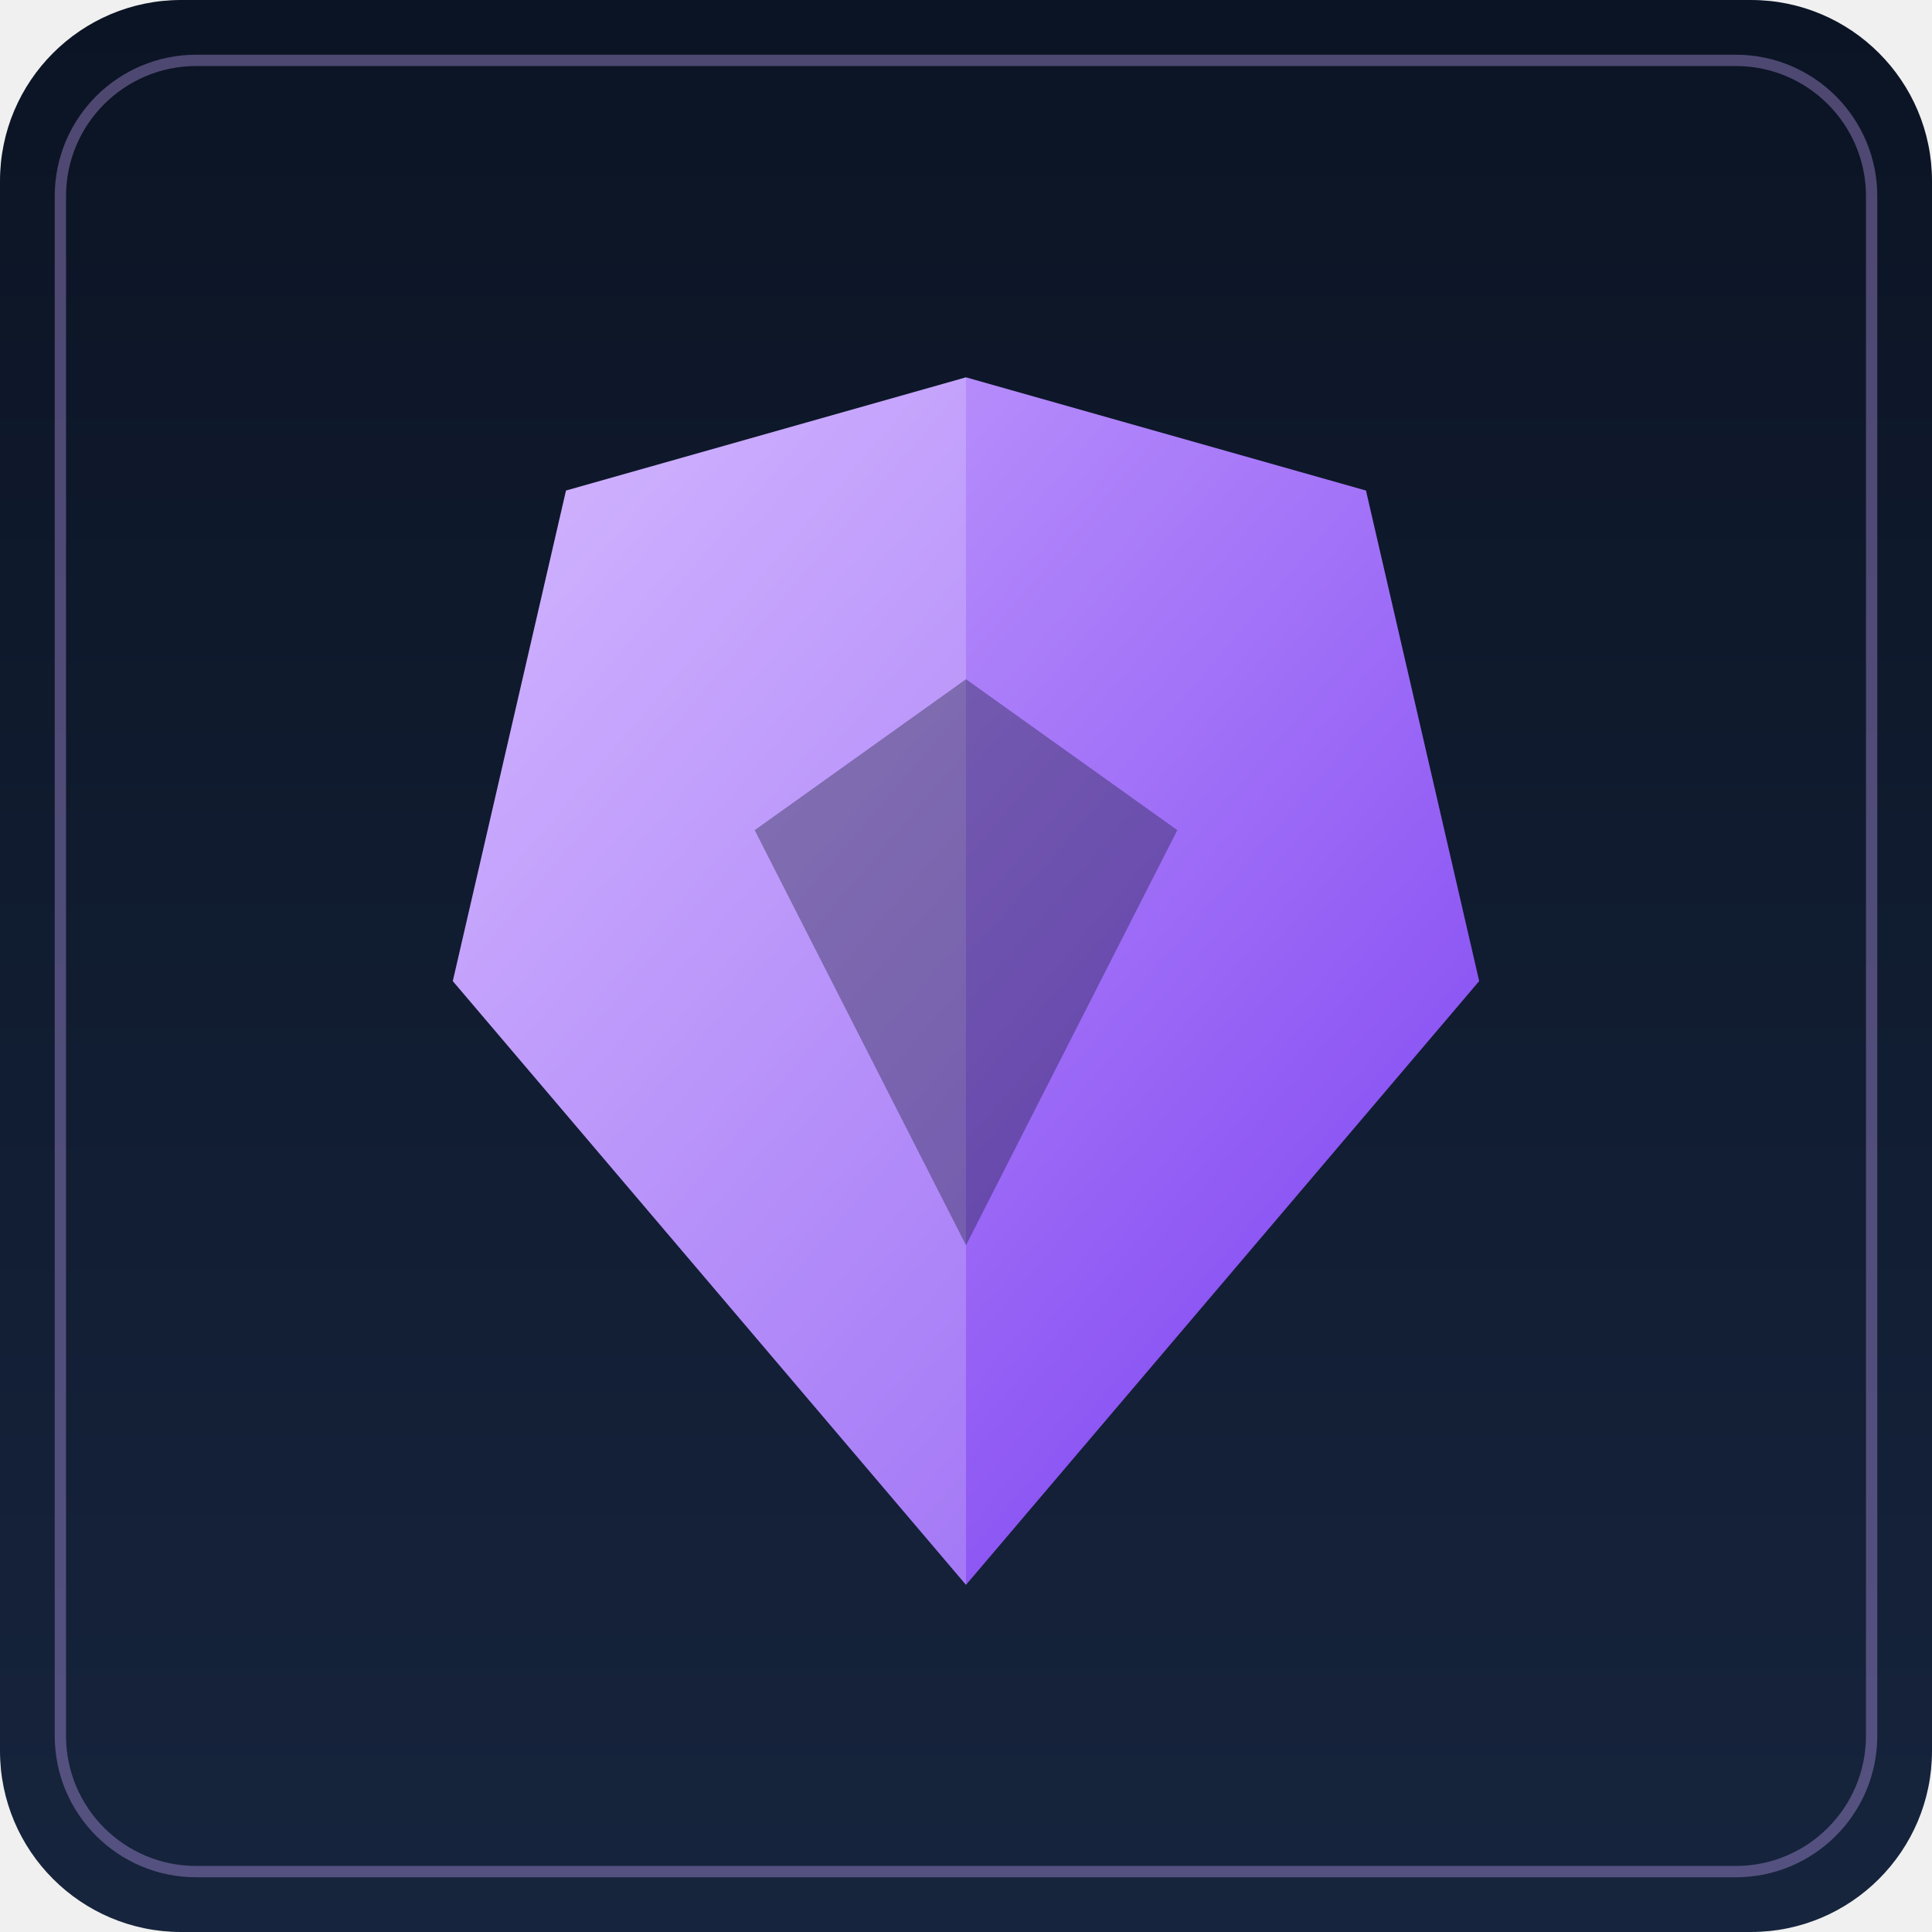
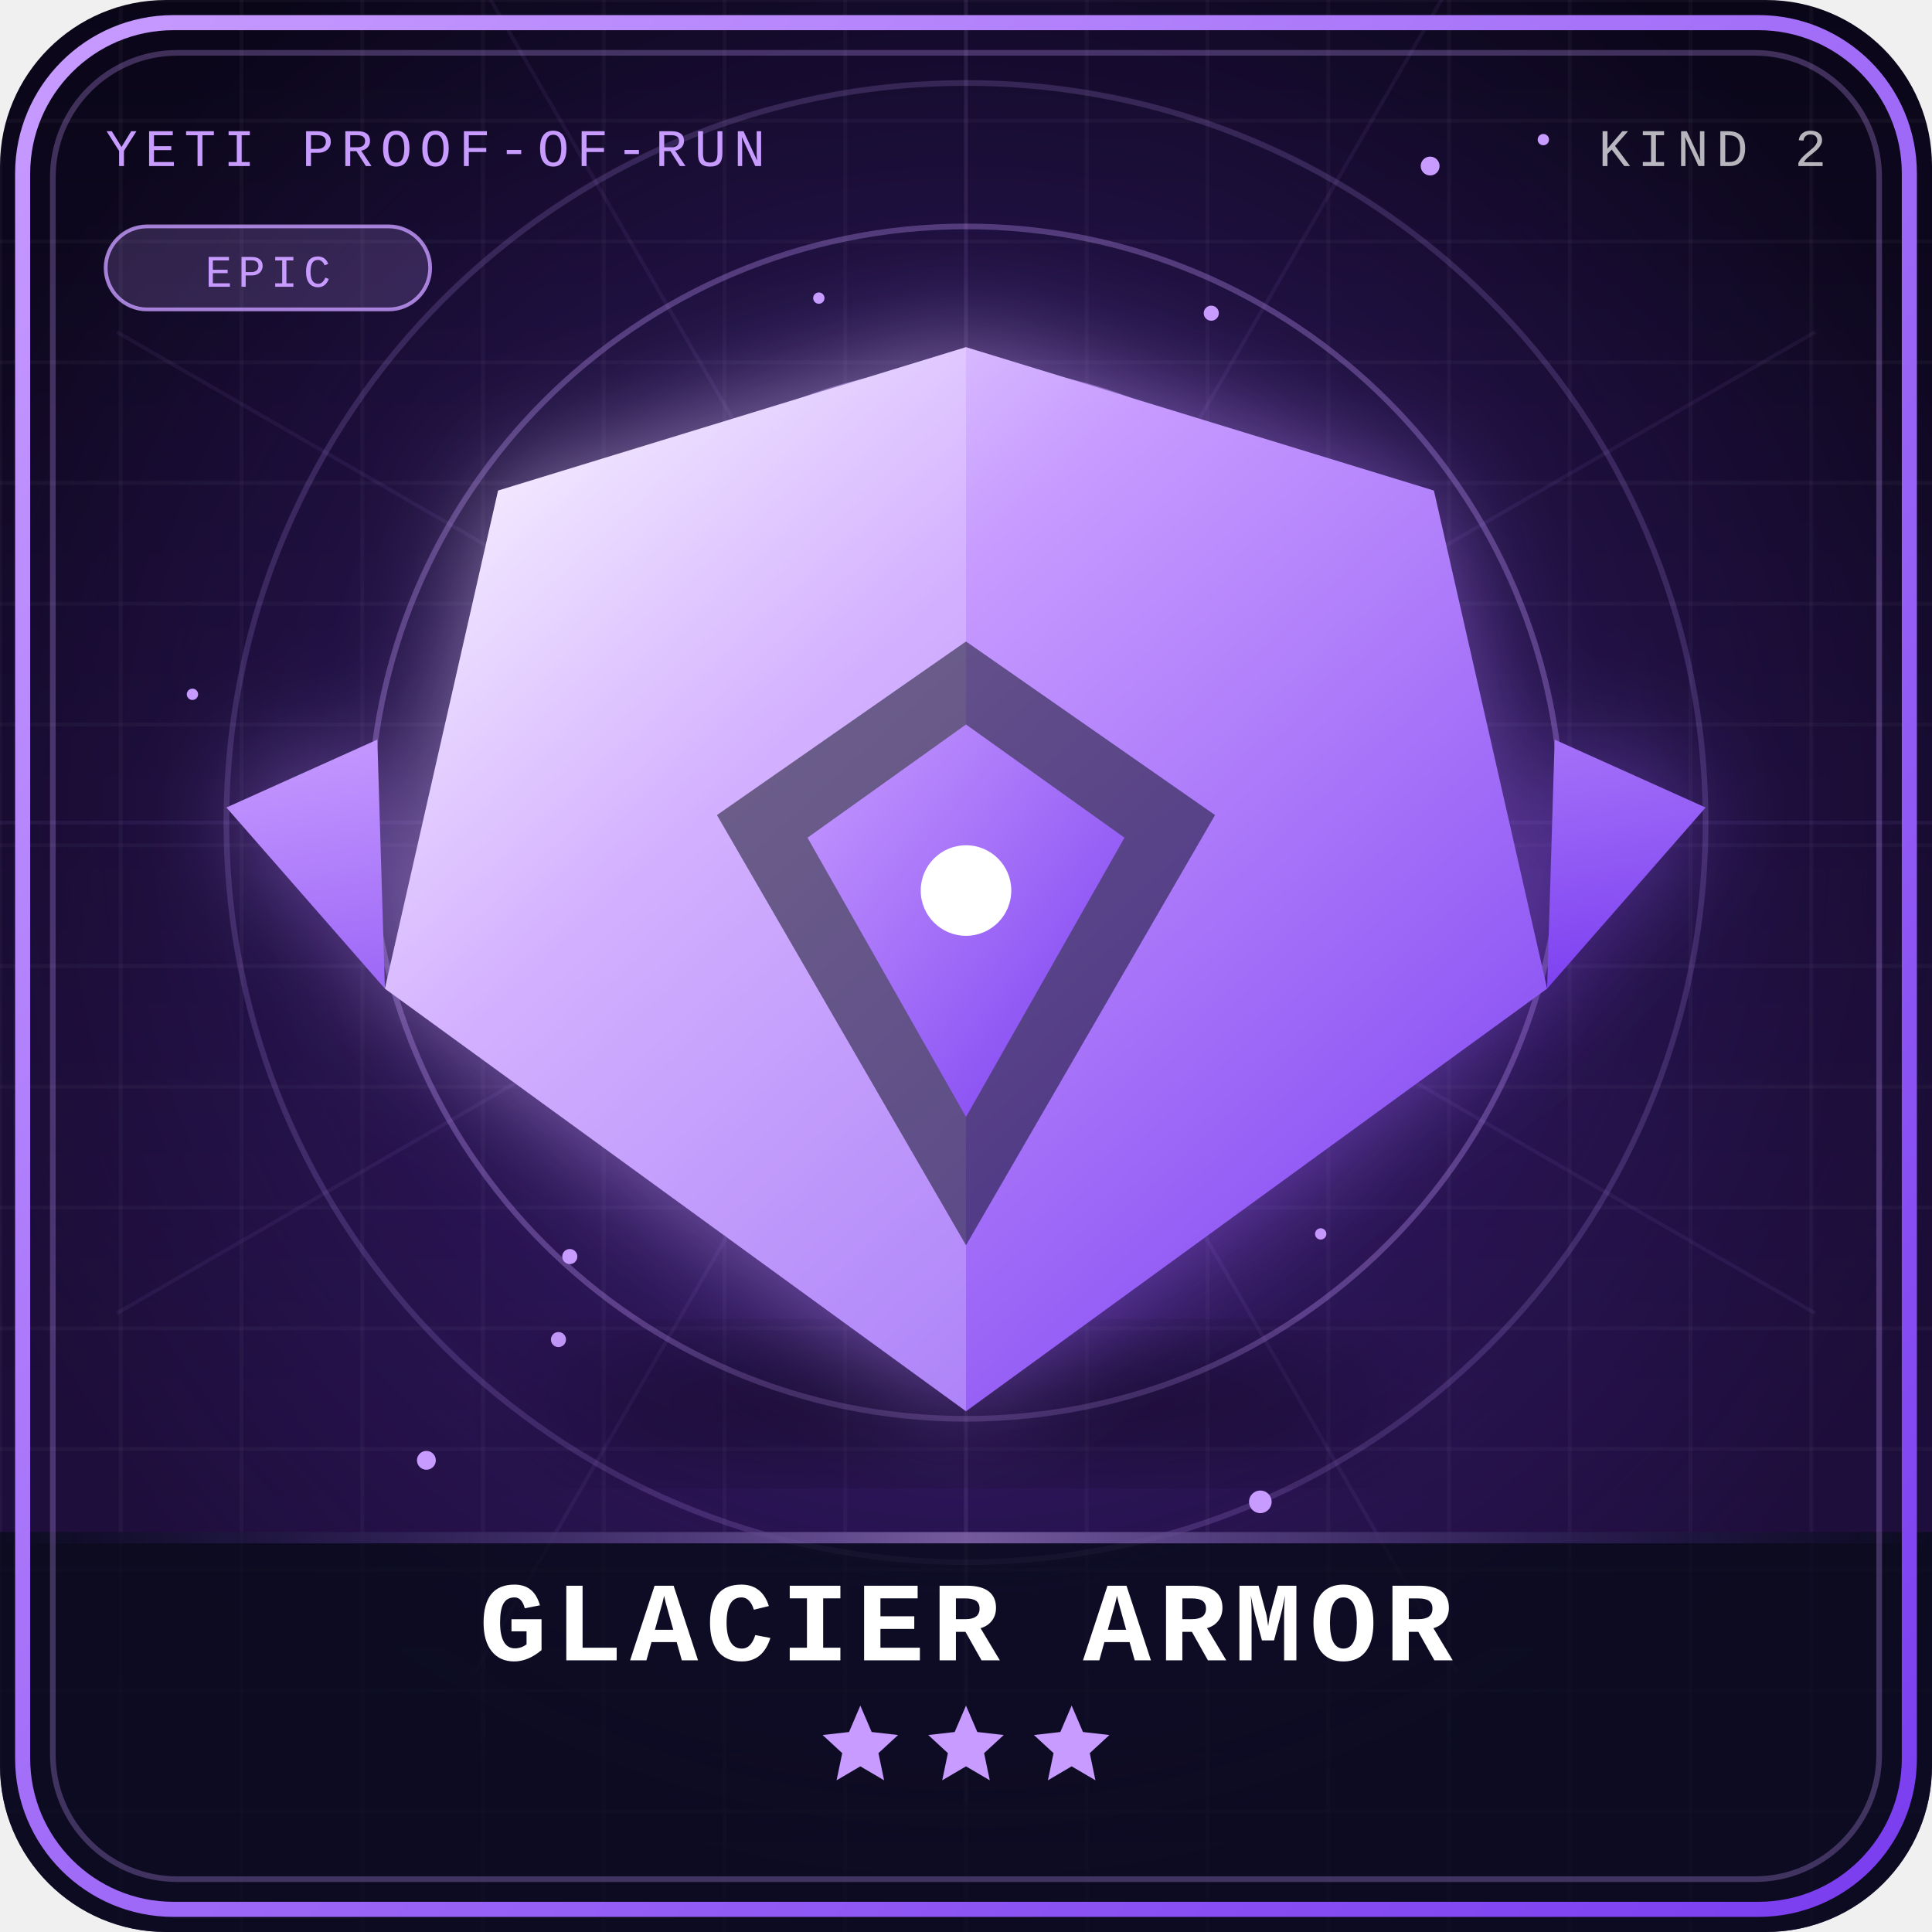
<svg xmlns="http://www.w3.org/2000/svg" viewBox="0 0 512 512">
  <defs>
    <linearGradient id="bg" x1="0" y1="0" x2="0" y2="1">
-       <stop offset="0" stop-color="#0b1424" />
-       <stop offset="1" stop-color="#16243d" />
+       <stop offset="0" stop-color="#0a0618" />
+       <stop offset="1" stop-color="#241046" />
    </linearGradient>
+     <radialGradient id="rg" cx="50%" cy="43%" r="55%">
+       <stop offset="0" stop-color="#c79bff" stop-opacity=".55" />
+       <stop offset=".55" stop-color="#7a3df0" stop-opacity=".16" />
+       <stop offset="1" stop-color="#7a3df0" stop-opacity="0" />
+     </radialGradient>
    <linearGradient id="g" x1="0" y1="0" x2="1" y2="1">
-       <stop offset="0" stop-color="#c9a6ff" />
+       <stop offset="0" stop-color="#ffffff" />
+       <stop offset=".35" stop-color="#c79bff" />
      <stop offset="1" stop-color="#7a3df0" />
    </linearGradient>
+     <linearGradient id="gd" x1="0" y1="0" x2="1" y2="1">
+       <stop offset="0" stop-color="#c79bff" />
+       <stop offset="1" stop-color="#7a3df0" />
+     </linearGradient>
+     <linearGradient id="bar" x1="0" y1="0" x2="1" y2="0">
+       <stop offset="0" stop-color="#7a3df0" stop-opacity=".0" />
+       <stop offset=".5" stop-color="#c79bff" stop-opacity=".55" />
+       <stop offset="1" stop-color="#7a3df0" stop-opacity=".0" />
+     </linearGradient>
+     <linearGradient id="sh" x1="0" y1="0" x2="1" y2="0">
+       <stop offset="0" stop-color="#fff" stop-opacity="0" />
+       <stop offset=".5" stop-color="#fff" stop-opacity=".22" />
+       <stop offset="1" stop-color="#fff" stop-opacity="0" />
+     </linearGradient>
+     <filter id="blur" x="-30%" y="-30%" width="160%" height="160%">
+       <feGaussianBlur stdDeviation="14" />
+     </filter>
+     <clipPath id="card">
+       <rect width="512" height="512" rx="44" />
+     </clipPath>
  </defs>
-   <rect width="512" height="512" rx="48" fill="url(#bg)" />
-   <rect x="16" y="16" width="480" height="480" rx="36" fill="none" stroke="#c9a6ff" stroke-opacity=".35" stroke-width="3" />
-   <path d="M150 130 L256 100 L362 130 L392 260 L256 420 L120 260 Z" fill="url(#g)" />
-   <path d="M256 100 L256 420 L120 260 L150 130 Z" fill="#fff" fill-opacity=".2" />
-   <path d="M200 220 L256 180 L312 220 L256 330 Z" fill="#0b1424" opacity=".35" />
+   <g clip-path="url(#card)">
+     <rect width="512" height="512" fill="url(#bg)" />
+     <line x1="0" y1="0" x2="512" y2="0" stroke="#fff" stroke-opacity=".035" />
+     <line x1="0" y1="32" x2="512" y2="32" stroke="#fff" stroke-opacity=".035" />
+     <line x1="0" y1="64" x2="512" y2="64" stroke="#fff" stroke-opacity=".035" />
+     <line x1="0" y1="96" x2="512" y2="96" stroke="#fff" stroke-opacity=".035" />
+     <line x1="0" y1="128" x2="512" y2="128" stroke="#fff" stroke-opacity=".035" />
+     <line x1="0" y1="160" x2="512" y2="160" stroke="#fff" stroke-opacity=".035" />
+     <line x1="0" y1="192" x2="512" y2="192" stroke="#fff" stroke-opacity=".035" />
+     <line x1="0" y1="224" x2="512" y2="224" stroke="#fff" stroke-opacity=".035" />
+     <line x1="0" y1="256" x2="512" y2="256" stroke="#fff" stroke-opacity=".035" />
+     <line x1="0" y1="288" x2="512" y2="288" stroke="#fff" stroke-opacity=".035" />
+     <line x1="0" y1="320" x2="512" y2="320" stroke="#fff" stroke-opacity=".035" />
+     <line x1="0" y1="352" x2="512" y2="352" stroke="#fff" stroke-opacity=".035" />
+     <line x1="0" y1="384" x2="512" y2="384" stroke="#fff" stroke-opacity=".035" />
+     <line x1="0" y1="416" x2="512" y2="416" stroke="#fff" stroke-opacity=".035" />
+     <line x1="0" y1="448" x2="512" y2="448" stroke="#fff" stroke-opacity=".035" />
+     <line x1="0" y1="480" x2="512" y2="480" stroke="#fff" stroke-opacity=".035" />
+     <line x1="0" y1="0" x2="0" y2="512" stroke="#fff" stroke-opacity=".035" />
+     <line x1="32" y1="0" x2="32" y2="512" stroke="#fff" stroke-opacity=".035" />
+     <line x1="64" y1="0" x2="64" y2="512" stroke="#fff" stroke-opacity=".035" />
+     <line x1="96" y1="0" x2="96" y2="512" stroke="#fff" stroke-opacity=".035" />
+     <line x1="128" y1="0" x2="128" y2="512" stroke="#fff" stroke-opacity=".035" />
+     <line x1="160" y1="0" x2="160" y2="512" stroke="#fff" stroke-opacity=".035" />
+     <line x1="192" y1="0" x2="192" y2="512" stroke="#fff" stroke-opacity=".035" />
+     <line x1="224" y1="0" x2="224" y2="512" stroke="#fff" stroke-opacity=".035" />
+     <line x1="256" y1="0" x2="256" y2="512" stroke="#fff" stroke-opacity=".035" />
+     <line x1="288" y1="0" x2="288" y2="512" stroke="#fff" stroke-opacity=".035" />
+     <line x1="320" y1="0" x2="320" y2="512" stroke="#fff" stroke-opacity=".035" />
+     <line x1="352" y1="0" x2="352" y2="512" stroke="#fff" stroke-opacity=".035" />
+     <line x1="384" y1="0" x2="384" y2="512" stroke="#fff" stroke-opacity=".035" />
+     <line x1="416" y1="0" x2="416" y2="512" stroke="#fff" stroke-opacity=".035" />
+     <line x1="448" y1="0" x2="448" y2="512" stroke="#fff" stroke-opacity=".035" />
+     <line x1="480" y1="0" x2="480" y2="512" stroke="#fff" stroke-opacity=".035" />
+     <rect width="512" height="512" fill="url(#rg)" />
+     <line x1="256" y1="218" x2="516" y2="218" stroke="#c79bff" stroke-opacity=".07" />
+     <line x1="256" y1="218" x2="481" y2="348" stroke="#c79bff" stroke-opacity=".07" />
+     <line x1="256" y1="218" x2="386" y2="443" stroke="#c79bff" stroke-opacity=".07" />
+     <line x1="256" y1="218" x2="256" y2="478" stroke="#c79bff" stroke-opacity=".07" />
+     <line x1="256" y1="218" x2="126" y2="443" stroke="#c79bff" stroke-opacity=".07" />
+     <line x1="256" y1="218" x2="31" y2="348" stroke="#c79bff" stroke-opacity=".07" />
+     <line x1="256" y1="218" x2="-4" y2="218" stroke="#c79bff" stroke-opacity=".07" />
+     <line x1="256" y1="218" x2="31" y2="88" stroke="#c79bff" stroke-opacity=".07" />
+     <line x1="256" y1="218" x2="126" y2="-7" stroke="#c79bff" stroke-opacity=".07" />
+     <line x1="256" y1="218" x2="256" y2="-42" stroke="#c79bff" stroke-opacity=".07" />
+     <line x1="256" y1="218" x2="386" y2="-7" stroke="#c79bff" stroke-opacity=".07" />
+     <line x1="256" y1="218" x2="481" y2="88" stroke="#c79bff" stroke-opacity=".07" />
+     <circle cx="256" cy="218" r="120" fill="none" stroke="#c79bff" stroke-opacity="0.5" stroke-width="1.5" />
+     <circle cx="256" cy="218" r="158" fill="none" stroke="#c79bff" stroke-opacity="0.32" stroke-width="1.5" />
+     <circle cx="256" cy="218" r="196" fill="none" stroke="#c79bff" stroke-opacity="0.18" stroke-width="1.5" />
+     <circle cx="151" cy="333" r="2" fill="#c79bff">
+       <animate attributeName="opacity" values="0.1;0.95;0.1" dur="3.8s" begin="-2.4s" repeatCount="indefinite" />
+       <animateTransform attributeName="transform" type="translate" values="0 0;0 -18;0 0" dur="6.5s" begin="-2.4s" repeatCount="indefinite" />
+     </circle>
+     <circle cx="350" cy="327" r="1.5" fill="#c79bff">
+       <animate attributeName="opacity" values="0.1;0.95;0.1" dur="4.6s" begin="-3.6s" repeatCount="indefinite" />
+       <animateTransform attributeName="transform" type="translate" values="0 0;0 -18;0 0" dur="7.9s" begin="-3.6s" repeatCount="indefinite" />
+     </circle>
+     <circle cx="270" cy="162" r="2" fill="#c79bff">
+       <animate attributeName="opacity" values="0.1;0.95;0.1" dur="3.2s" begin="-2.9s" repeatCount="indefinite" />
+       <animateTransform attributeName="transform" type="translate" values="0 0;0 -18;0 0" dur="5.4s" begin="-2.9s" repeatCount="indefinite" />
+     </circle>
+     <circle cx="306" cy="311" r="3" fill="#c79bff">
+       <animate attributeName="opacity" values="0.1;0.95;0.1" dur="3.9s" begin="-3.4s" repeatCount="indefinite" />
+       <animateTransform attributeName="transform" type="translate" values="0 0;0 -18;0 0" dur="6.6s" begin="-3.4s" repeatCount="indefinite" />
+     </circle>
+     <circle cx="148" cy="355" r="2" fill="#c79bff">
+       <animate attributeName="opacity" values="0.1;0.95;0.1" dur="5.5s" begin="-2.1s" repeatCount="indefinite" />
+       <animateTransform attributeName="transform" type="translate" values="0 0;0 -18;0 0" dur="9.4s" begin="-2.1s" repeatCount="indefinite" />
+     </circle>
+     <circle cx="409" cy="37" r="1.5" fill="#c79bff">
+       <animate attributeName="opacity" values="0.1;0.95;0.1" dur="3.1s" begin="-3.8s" repeatCount="indefinite" />
+       <animateTransform attributeName="transform" type="translate" values="0 0;0 -18;0 0" dur="5.2s" begin="-3.8s" repeatCount="indefinite" />
+     </circle>
+     <circle cx="51" cy="184" r="1.5" fill="#c79bff">
+       <animate attributeName="opacity" values="0.1;0.95;0.1" dur="5.4s" begin="-1.1s" repeatCount="indefinite" />
+       <animateTransform attributeName="transform" type="translate" values="0 0;0 -18;0 0" dur="9.2s" begin="-1.1s" repeatCount="indefinite" />
+     </circle>
+     <circle cx="334" cy="398" r="3" fill="#c79bff">
+       <animate attributeName="opacity" values="0.1;0.95;0.1" dur="5.0s" begin="-3.7s" repeatCount="indefinite" />
+       <animateTransform attributeName="transform" type="translate" values="0 0;0 -18;0 0" dur="8.5s" begin="-3.7s" repeatCount="indefinite" />
+     </circle>
+     <circle cx="232" cy="325" r="3" fill="#c79bff">
+       <animate attributeName="opacity" values="0.1;0.95;0.1" dur="5.9s" begin="-0.5s" repeatCount="indefinite" />
+       <animateTransform attributeName="transform" type="translate" values="0 0;0 -18;0 0" dur="10.0s" begin="-0.5s" repeatCount="indefinite" />
+     </circle>
+     <circle cx="217" cy="79" r="1.5" fill="#c79bff">
+       <animate attributeName="opacity" values="0.1;0.95;0.1" dur="3.0s" begin="-0.9s" repeatCount="indefinite" />
+       <animateTransform attributeName="transform" type="translate" values="0 0;0 -18;0 0" dur="5.1s" begin="-0.9s" repeatCount="indefinite" />
+     </circle>
+     <circle cx="374" cy="253" r="2.5" fill="#c79bff">
+       <animate attributeName="opacity" values="0.1;0.95;0.1" dur="4.0s" begin="-3.3s" repeatCount="indefinite" />
+       <animateTransform attributeName="transform" type="translate" values="0 0;0 -18;0 0" dur="6.8s" begin="-3.3s" repeatCount="indefinite" />
+     </circle>
+     <circle cx="323" cy="209" r="3" fill="#c79bff">
+       <animate attributeName="opacity" values="0.1;0.95;0.1" dur="4.5s" begin="-3.6s" repeatCount="indefinite" />
+       <animateTransform attributeName="transform" type="translate" values="0 0;0 -18;0 0" dur="7.7s" begin="-3.6s" repeatCount="indefinite" />
+     </circle>
+     <circle cx="379" cy="44" r="2.5" fill="#c79bff">
+       <animate attributeName="opacity" values="0.1;0.95;0.1" dur="6.0s" begin="-2.7s" repeatCount="indefinite" />
+       <animateTransform attributeName="transform" type="translate" values="0 0;0 -18;0 0" dur="10.1s" begin="-2.7s" repeatCount="indefinite" />
+     </circle>
+     <circle cx="113" cy="387" r="2.5" fill="#c79bff">
+       <animate attributeName="opacity" values="0.1;0.95;0.1" dur="5.9s" begin="-3.6s" repeatCount="indefinite" />
+       <animateTransform attributeName="transform" type="translate" values="0 0;0 -18;0 0" dur="10.0s" begin="-3.6s" repeatCount="indefinite" />
+     </circle>
+     <circle cx="321" cy="83" r="2" fill="#c79bff">
+       <animate attributeName="opacity" values="0.1;0.95;0.1" dur="4.7s" begin="-4.0s" repeatCount="indefinite" />
+       <animateTransform attributeName="transform" type="translate" values="0 0;0 -18;0 0" dur="8.0s" begin="-4.0s" repeatCount="indefinite" />
+     </circle>
+     <circle cx="166" cy="175" r="1.5" fill="#c79bff">
+       <animate attributeName="opacity" values="0.1;0.95;0.1" dur="2.7s" begin="-3.4s" repeatCount="indefinite" />
+       <animateTransform attributeName="transform" type="translate" values="0 0;0 -18;0 0" dur="4.6s" begin="-3.4s" repeatCount="indefinite" />
+     </circle>
+     <ellipse cx="256" cy="372" rx="110" ry="14" fill="#000" opacity=".45" filter="url(#blur)" />
+     <g>
+       <animateTransform attributeName="transform" type="translate" values="0 0;0 -9;0 0" dur="3.6s" repeatCount="indefinite" />
+       <g filter="url(#blur)" opacity=".5">
+         <g>
+           <path d="M132 130 L256 92 L380 130 L410 262 L256 374 L102 262 Z" fill="url(#g)" />
+           <path d="M256 92 L256 374 L102 262 L132 130 Z" fill="#fff" fill-opacity=".22" />
+           <path d="M190 216 L256 170 L322 216 L256 330 Z" fill="#050a16" fill-opacity=".5" />
+           <path d="M214 222 L256 192 L298 222 L256 296 Z" fill="url(#gd)" />
+           <path d="M102 262 L60 214 L100 196 Z M410 262 L452 214 L412 196 Z" fill="url(#gd)" />
+           <circle cx="256" cy="236" r="12" fill="#fff" />
+         </g>
+       </g>
+       <g>
+         <path d="M132 130 L256 92 L380 130 L410 262 L256 374 L102 262 Z" fill="url(#g)" />
+         <path d="M256 92 L256 374 L102 262 L132 130 Z" fill="#fff" fill-opacity=".22" />
+         <path d="M190 216 L256 170 L322 216 L256 330 Z" fill="#050a16" fill-opacity=".5" />
+         <path d="M214 222 L256 192 L298 222 L256 296 Z" fill="url(#gd)" />
+         <path d="M102 262 L60 214 L100 196 Z M410 262 L452 214 L412 196 Z" fill="url(#gd)" />
+         <circle cx="256" cy="236" r="12" fill="#fff" />
+       </g>
+     </g>
+     <rect x="0" y="406" width="512" height="106" fill="#050a16" fill-opacity=".72" />
+     <rect x="0" y="406" width="512" height="3" fill="url(#bar)" />
+     <text x="256" y="440" text-anchor="middle" font-family="'Silkscreen','Courier New',monospace" font-size="30" font-weight="700" fill="#ffffff" letter-spacing="2">GLACIER ARMOR</text>
+     <path d="M228 452 l3 7 7 .8-5.2 4.8 1.5 7.2-6.3-3.7-6.3 3.7 1.5-7.2-5.2-4.8 7-.8z" fill="#c79bff" />
+     <path d="M256 452 l3 7 7 .8-5.2 4.8 1.5 7.2-6.3-3.7-6.3 3.7 1.5-7.2-5.2-4.8 7-.8z" fill="#c79bff" />
+     <path d="M284 452 l3 7 7 .8-5.2 4.8 1.5 7.2-6.3-3.7-6.3 3.7 1.5-7.2-5.2-4.8 7-.8z" fill="#c79bff" />
+     <text x="28" y="44" font-family="'Silkscreen','Courier New',monospace" font-size="14" fill="#c79bff" letter-spacing="2">YETI PROOF-OF-RUN</text>
+     <text x="484" y="44" text-anchor="end" font-family="'Silkscreen','Courier New',monospace" font-size="14" fill="#fff" fill-opacity=".7" letter-spacing="2">KIND 2</text>
+     <rect x="28" y="60" width="86" height="22" rx="11" fill="#c79bff" fill-opacity=".18" stroke="#c79bff" stroke-opacity=".8" />
+     <text x="71" y="76" text-anchor="middle" font-family="'Silkscreen','Courier New',monospace" font-size="12" fill="#c79bff" letter-spacing="1.5">EPIC</text>
+     <rect x="-200" y="0" width="90" height="512" fill="url(#sh)" transform="skewX(-20)" clip-path="url(#card)">
+       <animate attributeName="x" values="-200;620;620" keyTimes="0;.45;1" dur="5s" repeatCount="indefinite" />
+     </rect>
+   </g>
+   <rect x="6" y="6" width="500" height="500" rx="40" fill="none" stroke="url(#gd)" stroke-width="4" />
+   <rect x="14" y="14" width="484" height="484" rx="33" fill="none" stroke="#c79bff" stroke-opacity=".28" stroke-width="1.5" />
</svg>
